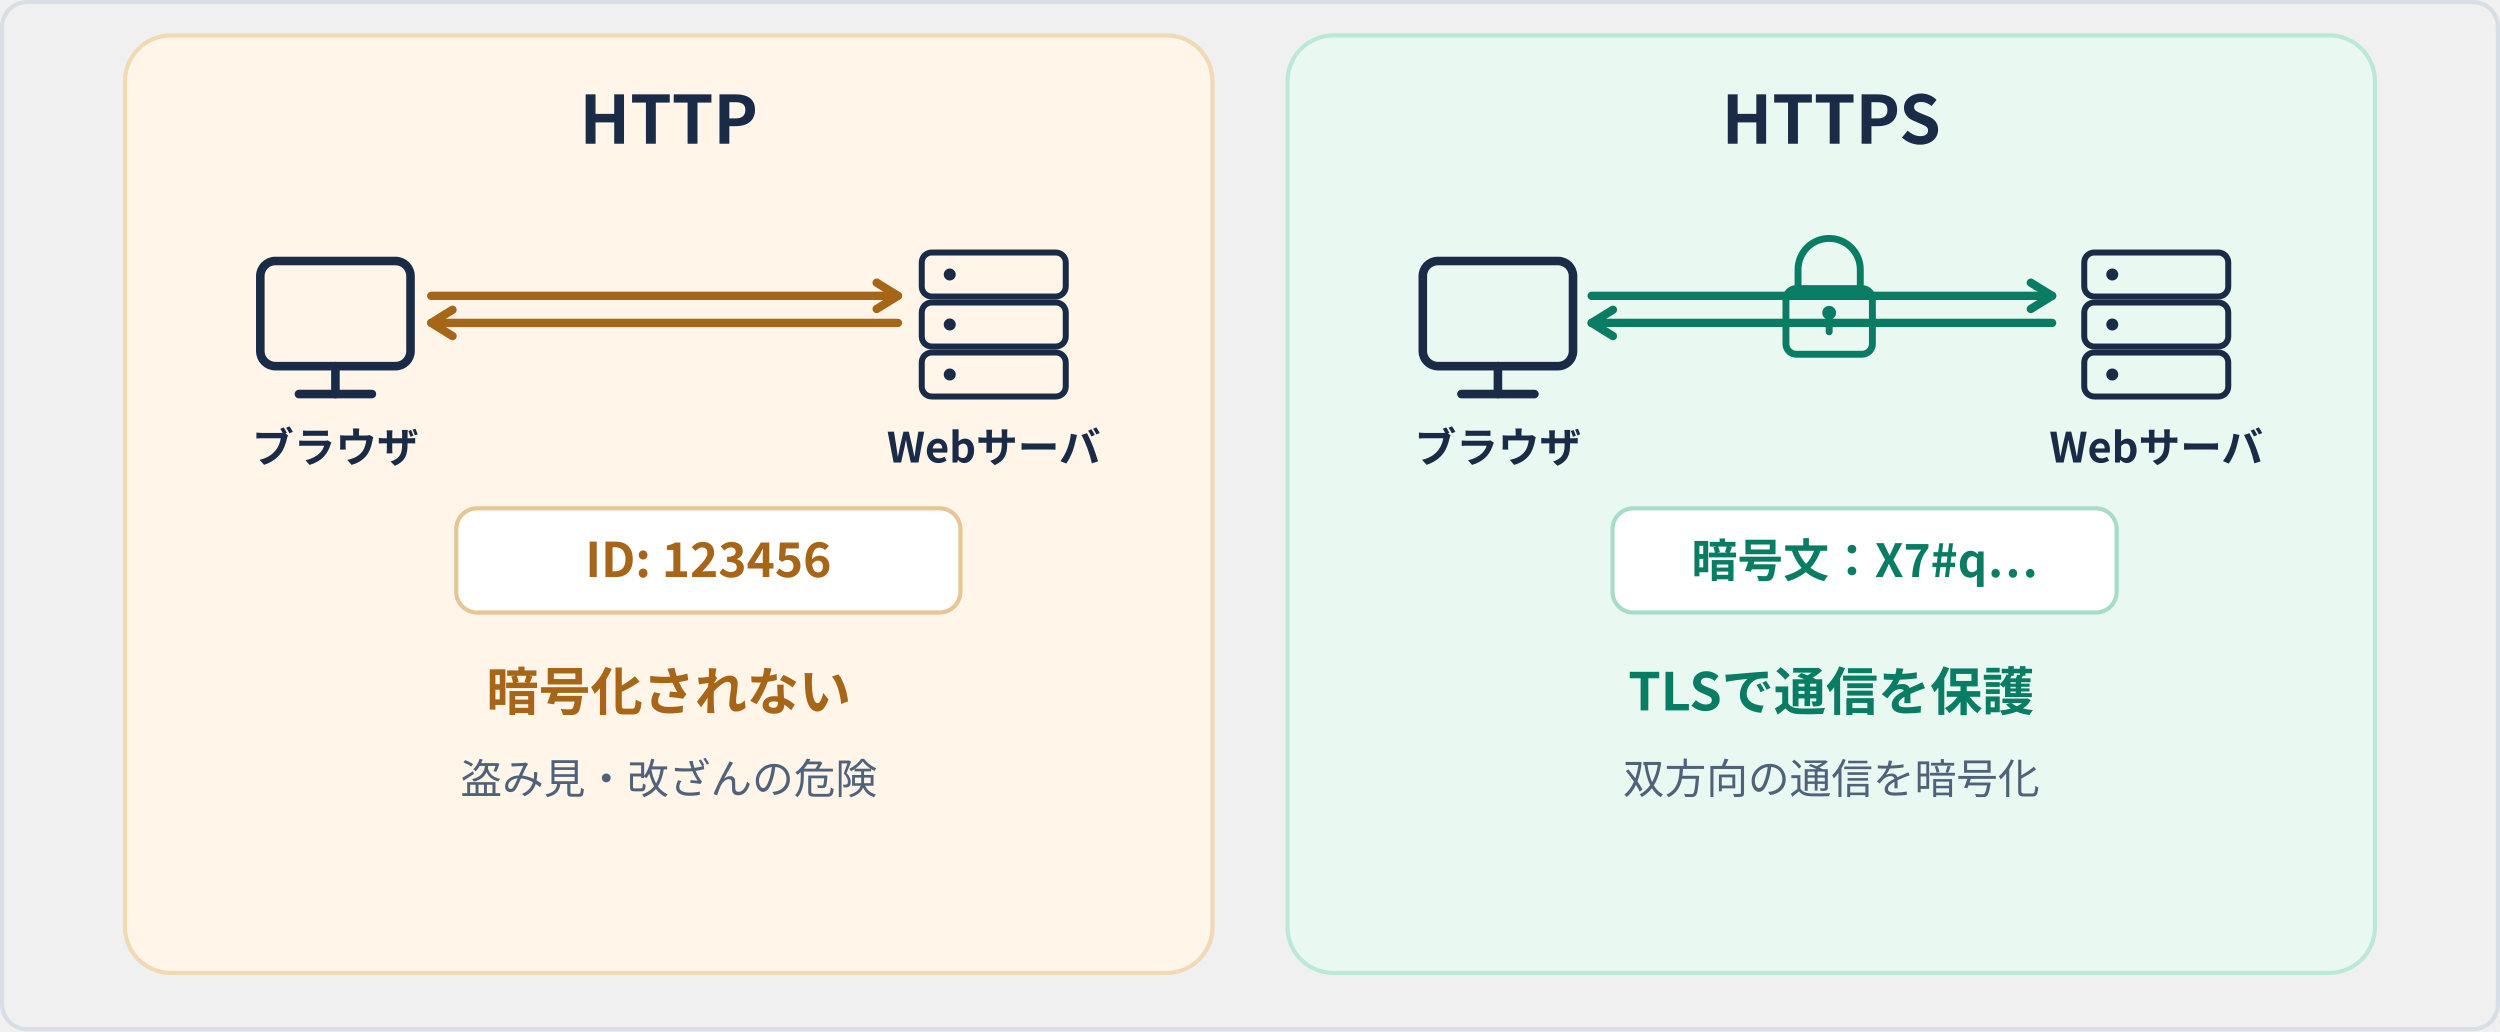
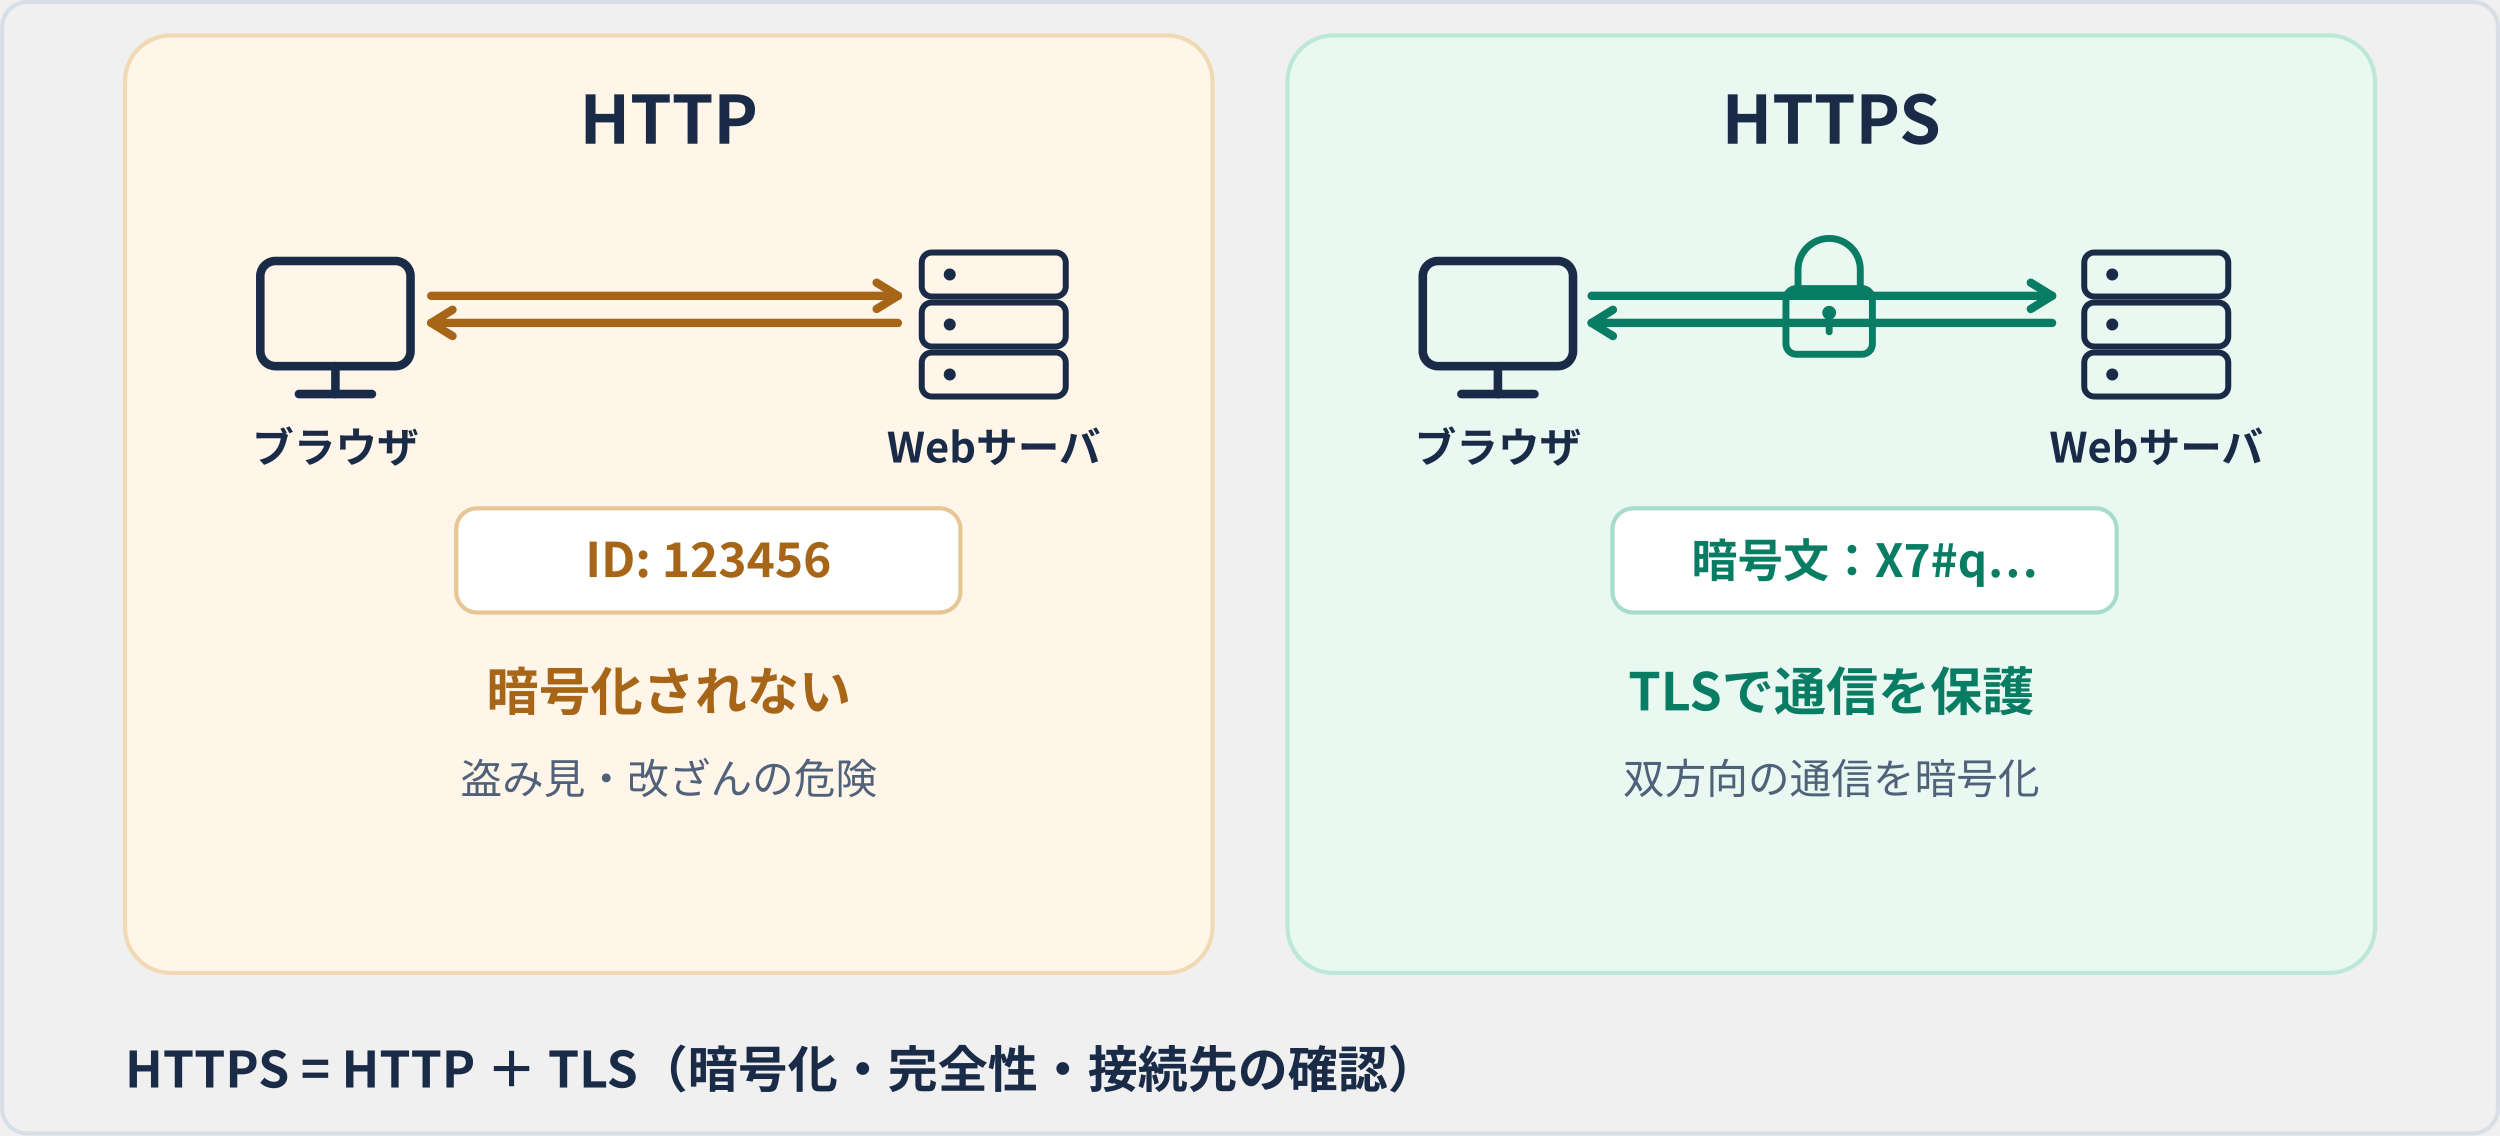
- <svg xmlns="http://www.w3.org/2000/svg" width="1200" height="495" viewBox="0 145 1200 495" role="img" aria-label="HTTPとHTTPSの違い">
+ <svg xmlns="http://www.w3.org/2000/svg" width="1200" height="545" viewBox="0 145 1200 545" role="img" aria-label="HTTPとHTTPSの違い">
  <rect x="60" y="162" width="522" height="450" rx="22" fill="#FFF5E8" stroke="#F0D9B3" stroke-width="2" />
  <rect x="618" y="162" width="522" height="450" rx="22" fill="#EAF8F2" stroke="#BCE8D7" stroke-width="2" />
  <text x="321" y="214" font-size="32" fill="#192B47" font-weight="700" text-anchor="middle" font-family="'Noto Sans CJK JP', 'Yu Gothic', 'Hiragino Kaku Gothic ProN', sans-serif">HTTP</text>
  <text x="879" y="214" font-size="32" fill="#192B47" font-weight="700" text-anchor="middle" font-family="'Noto Sans CJK JP', 'Yu Gothic', 'Hiragino Kaku Gothic ProN', sans-serif">HTTPS</text>
  <g transform="translate(161,295) scale(1.03)">
    <rect x="-35" y="-24" width="70" height="49" rx="7" fill="none" stroke="#192B47" stroke-width="4" />
    <line x1="-17" y1="38" x2="17" y2="38" stroke="#192B47" stroke-width="4" stroke-linecap="round" />
    <line x1="0" y1="25" x2="0" y2="38" stroke="#192B47" stroke-width="4" stroke-linecap="round" />
  </g>
  <g transform="translate(477,295) scale(0.96)">
    <rect x="-36" y="-30" width="72" height="22" rx="5" fill="none" stroke="#192B47" stroke-width="3" />
    <circle cx="-22" cy="-19" r="3" fill="#192B47" />
    <rect x="-36" y="-5" width="72" height="22" rx="5" fill="none" stroke="#192B47" stroke-width="3" />
    <circle cx="-22" cy="6" r="3" fill="#192B47" />
    <rect x="-36" y="20" width="72" height="22" rx="5" fill="none" stroke="#192B47" stroke-width="3" />
    <circle cx="-22" cy="31" r="3" fill="#192B47" />
  </g>
  <text x="161" y="367" font-size="20" fill="#192B47" font-weight="600" text-anchor="middle" font-family="'Noto Sans CJK JP', 'Yu Gothic', 'Hiragino Kaku Gothic ProN', sans-serif">ブラウザ</text>
  <text x="477" y="367" font-size="20" fill="#192B47" font-weight="600" text-anchor="middle" font-family="'Noto Sans CJK JP', 'Yu Gothic', 'Hiragino Kaku Gothic ProN', sans-serif">Webサーバ</text>
  <g transform="translate(719,295) scale(1.03)">
    <rect x="-35" y="-24" width="70" height="49" rx="7" fill="none" stroke="#192B47" stroke-width="4" />
    <line x1="-17" y1="38" x2="17" y2="38" stroke="#192B47" stroke-width="4" stroke-linecap="round" />
    <line x1="0" y1="25" x2="0" y2="38" stroke="#192B47" stroke-width="4" stroke-linecap="round" />
  </g>
  <g transform="translate(1035,295) scale(0.96)">
    <rect x="-36" y="-30" width="72" height="22" rx="5" fill="none" stroke="#192B47" stroke-width="3" />
    <circle cx="-22" cy="-19" r="3" fill="#192B47" />
    <rect x="-36" y="-5" width="72" height="22" rx="5" fill="none" stroke="#192B47" stroke-width="3" />
    <circle cx="-22" cy="6" r="3" fill="#192B47" />
    <rect x="-36" y="20" width="72" height="22" rx="5" fill="none" stroke="#192B47" stroke-width="3" />
    <circle cx="-22" cy="31" r="3" fill="#192B47" />
  </g>
  <text x="719" y="367" font-size="20" fill="#192B47" font-weight="600" text-anchor="middle" font-family="'Noto Sans CJK JP', 'Yu Gothic', 'Hiragino Kaku Gothic ProN', sans-serif">ブラウザ</text>
  <text x="1035" y="367" font-size="20" fill="#192B47" font-weight="600" text-anchor="middle" font-family="'Noto Sans CJK JP', 'Yu Gothic', 'Hiragino Kaku Gothic ProN', sans-serif">Webサーバ</text>
  <line x1="207" y1="287" x2="431" y2="287" stroke="#A66517" stroke-width="4" stroke-linecap="round" />
  <path d="M 420.8 293.3 L 431 287 L 420.8 280.7" fill="none" stroke="#A66517" stroke-width="4" stroke-linecap="round" stroke-linejoin="round" />
  <line x1="431" y1="300" x2="207" y2="300" stroke="#A66517" stroke-width="4" stroke-linecap="round" />
  <path d="M 217.2 293.7 L 207 300 L 217.2 306.3" fill="none" stroke="#A66517" stroke-width="4" stroke-linecap="round" stroke-linejoin="round" />
  <rect x="219" y="389" width="242" height="50" rx="10" fill="#FFFFFF" stroke="#E6C695" stroke-width="2" />
  <text x="340" y="422" font-size="23" fill="#A66517" font-weight="600" text-anchor="middle" font-family="'Noto Sans CJK JP', 'Yu Gothic', 'Hiragino Kaku Gothic ProN', sans-serif">ID: 123456</text>
  <text x="321" y="486" font-size="25" fill="#A66517" font-weight="700" text-anchor="middle" font-family="'Noto Sans CJK JP', 'Yu Gothic', 'Hiragino Kaku Gothic ProN', sans-serif">暗号化されない</text>
  <text x="321" y="526" font-size="20" fill="#50617A" font-weight="400" text-anchor="middle" font-family="'Noto Sans CJK JP', 'Yu Gothic', 'Hiragino Kaku Gothic ProN', sans-serif">盗み見・改ざんの危険</text>
  <line x1="764" y1="287" x2="985" y2="287" stroke="#087D64" stroke-width="4" stroke-linecap="round" />
  <path d="M 974.8 293.3 L 985 287 L 974.8 280.7" fill="none" stroke="#087D64" stroke-width="4" stroke-linecap="round" stroke-linejoin="round" />
  <line x1="985" y1="300" x2="764" y2="300" stroke="#087D64" stroke-width="4" stroke-linecap="round" />
  <path d="M 774.2 293.7 L 764 300 L 774.2 306.3" fill="none" stroke="#087D64" stroke-width="4" stroke-linecap="round" stroke-linejoin="round" />
  <g transform="translate(878,286) scale(0.83)">
    <path d="M -18 -2 V -14 A 18 18 0 0 1 18 -14 V -2" fill="none" stroke="#087D64" stroke-width="4" stroke-linecap="round" stroke-linejoin="round" />
    <rect x="-25" y="-3" width="50" height="38" rx="6" fill="none" stroke="#087D64" stroke-width="4" />
    <circle cx="0" cy="11" r="4" fill="#087D64" />
    <line x1="0" y1="14" x2="0" y2="22" stroke="#087D64" stroke-width="4" stroke-linecap="round" />
  </g>
  <rect x="774" y="389" width="242" height="50" rx="10" fill="#FFFFFF" stroke="#A8DCCA" stroke-width="2" />
  <text x="895" y="422" font-size="22" fill="#087D64" font-weight="600" text-anchor="middle" font-family="'Noto Sans CJK JP', 'Yu Gothic', 'Hiragino Kaku Gothic ProN', sans-serif">暗号文：X7#q…</text>
  <text x="879" y="486" font-size="25" fill="#087D64" font-weight="700" text-anchor="middle" font-family="'Noto Sans CJK JP', 'Yu Gothic', 'Hiragino Kaku Gothic ProN', sans-serif">TLSで通信を保護</text>
  <text x="879" y="526" font-size="20" fill="#50617A" font-weight="400" text-anchor="middle" font-family="'Noto Sans CJK JP', 'Yu Gothic', 'Hiragino Kaku Gothic ProN', sans-serif">双方向の通信を暗号化</text>
-   <rect x="1" y="146" width="1198" height="493" rx="12" fill="none" stroke="#D8DEE5" stroke-width="2" vector-effect="non-scaling-stroke" aria-hidden="true" />
+   <text x="60" y="667" font-size="24" fill="#192B47" font-weight="600" text-anchor="start" font-family="'Noto Sans CJK JP', 'Yu Gothic', 'Hiragino Kaku Gothic ProN', sans-serif">HTTPS = HTTP ＋ TLS（暗号化・完全性・接続先の確認）</text>
+   <rect x="1" y="146" width="1198" height="543" rx="12" fill="none" stroke="#D8DEE5" stroke-width="2" vector-effect="non-scaling-stroke" aria-hidden="true" />
</svg>
